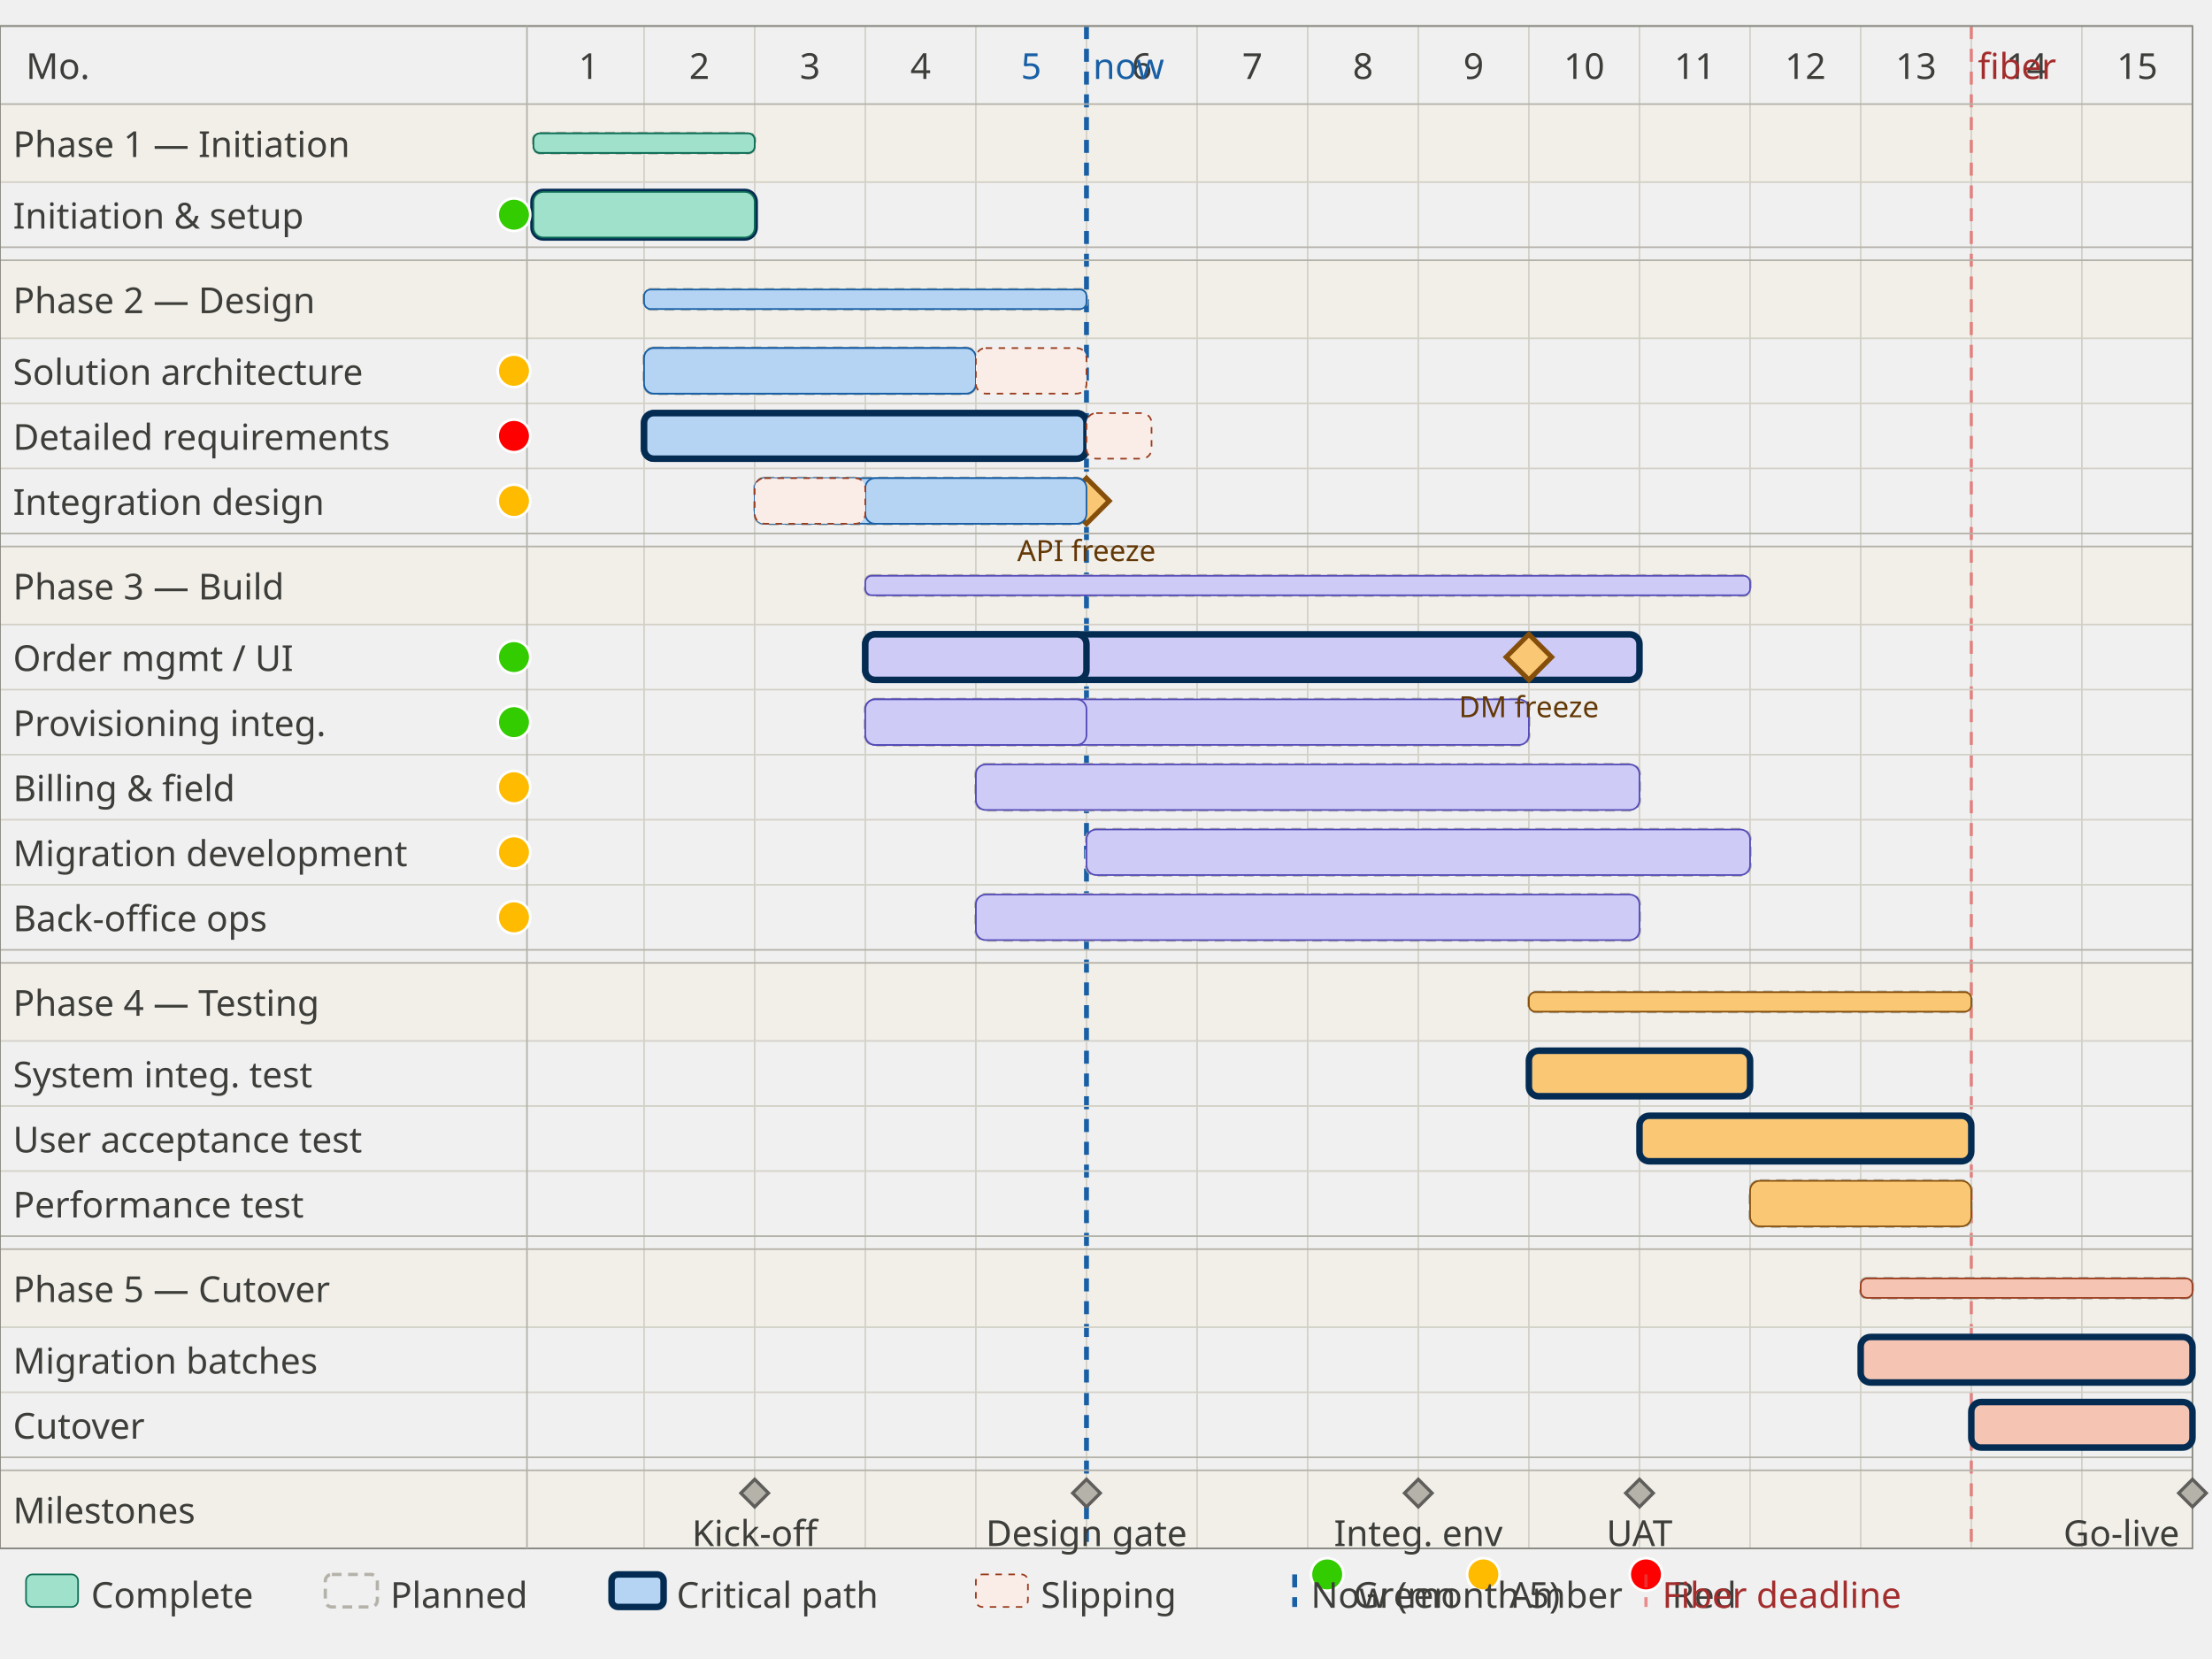
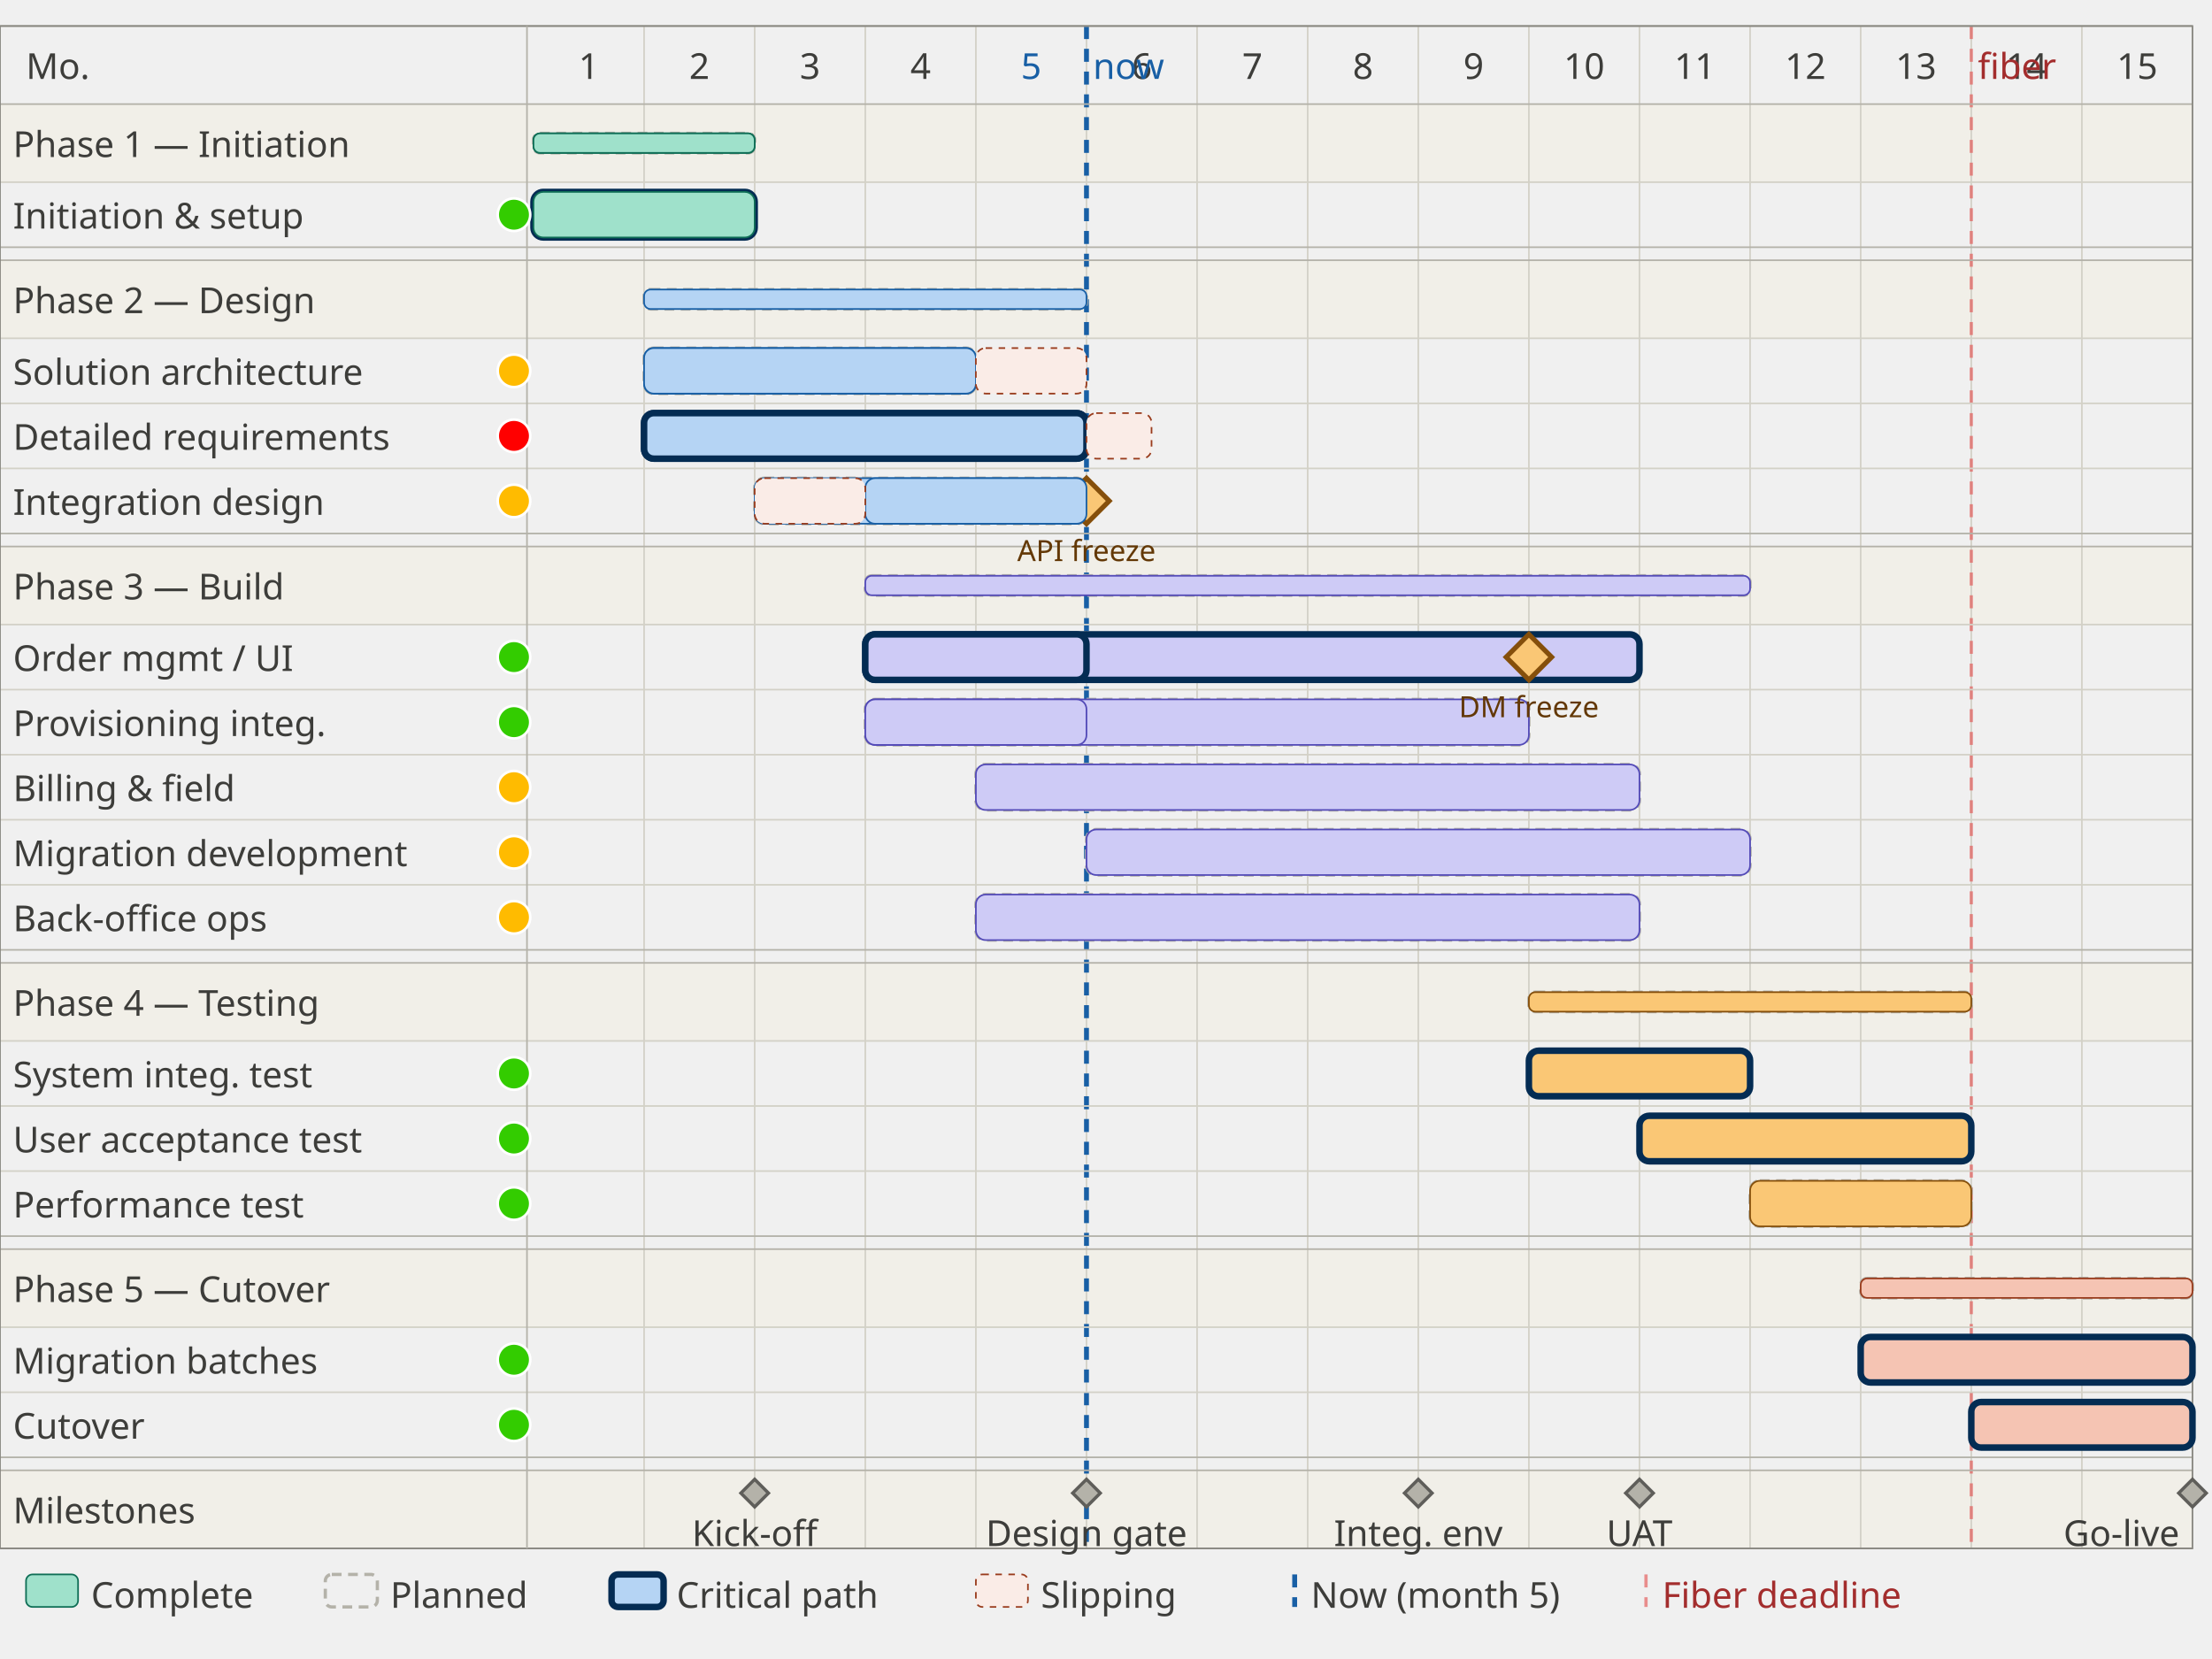
<svg xmlns="http://www.w3.org/2000/svg" width="100%" viewBox="0 0 680 510" style="font-family:sans-serif">
  <defs>
    <style>
  .label  { font-size:11px; fill:#3d3d3a; }
  .danger { fill:#A32D2D; font-size:11px; }
  .grid      { stroke:#D3D1C7; stroke-width:0.5; }
  .grid-sec  { stroke:#B4B2A9; stroke-width:0.5; }
  .border    { stroke:#888780; stroke-width:0.5; fill:none; }
  .today     { stroke:#185FA5; stroke-width:1.5; stroke-dasharray:4 3; }
  .deadline  { stroke:#E24B4A; stroke-width:1; stroke-dasharray:4 3; opacity:0.6; }
  .diamond   { fill:#B4B2A9; stroke:#5F5E5A; stroke-width:1; }
  .row-bg    { fill:#F1EFE8; }
  .ph-teal   { fill:#9FE1CB; stroke:#0F6E56; stroke-width:0.5; }
  .ph-blue   { fill:#B5D4F4; stroke:#185FA5; stroke-width:0.5; }
  .ph-purple { fill:#CECBF6; stroke:#534AB7; stroke-width:0.5; }
  .ph-amber  { fill:#FAC775; stroke:#854F0B; stroke-width:0.5; }
  .ph-coral  { fill:#F5C4B3; stroke:#993C1D; stroke-width:0.5; }
  .planned   { fill:none; stroke:#B4B2A9; stroke-width:1; stroke-dasharray:3 2; }
  .act-teal   { fill:#9FE1CB; stroke:#0F6E56; stroke-width:0.5; }
  .act-blue   { fill:#B5D4F4; stroke:#185FA5; stroke-width:0.5; }
  .act-purple { fill:#CECBF6; stroke:#534AB7; stroke-width:0.5; }
  .slip       { fill:#FAECE7; stroke:#993C1D; stroke-width:0.5; stroke-dasharray:2 2; }
</style>
    <marker id="cparrow" viewBox="0 0 8 8" refX="7" refY="4" markerWidth="5" markerHeight="5" orient="auto-start-reverse">
      <path d="M1 1L7 4L1 7" fill="none" stroke="#042C53" stroke-width="1.5" stroke-linecap="round" stroke-linejoin="round" />
    </marker>
  </defs>
  <rect x="0" y="32" width="674" height="24" class="row-bg" />
  <rect x="0" y="80" width="674" height="24" class="row-bg" />
  <rect x="0" y="168" width="674" height="24" class="row-bg" />
  <rect x="0" y="296" width="674" height="24" class="row-bg" />
  <rect x="0" y="384" width="674" height="24" class="row-bg" />
  <rect x="0" y="452" width="674" height="24" class="row-bg" />
  <line x1="198" y1="8" x2="198" y2="476" class="grid" />
  <line x1="232" y1="8" x2="232" y2="476" class="grid" />
  <line x1="266" y1="8" x2="266" y2="476" class="grid" />
  <line x1="300" y1="8" x2="300" y2="476" class="grid" />
  <line x1="334" y1="8" x2="334" y2="476" class="grid" />
  <line x1="368" y1="8" x2="368" y2="476" class="grid" />
  <line x1="402" y1="8" x2="402" y2="476" class="grid" />
  <line x1="436" y1="8" x2="436" y2="476" class="grid" />
  <line x1="470" y1="8" x2="470" y2="476" class="grid" />
  <line x1="504" y1="8" x2="504" y2="476" class="grid" />
  <line x1="538" y1="8" x2="538" y2="476" class="grid" />
  <line x1="572" y1="8" x2="572" y2="476" class="grid" />
  <line x1="606" y1="8" x2="606" y2="476" class="grid" />
  <line x1="640" y1="8" x2="640" y2="476" class="grid" />
  <line x1="606" y1="8" x2="606" y2="476" class="deadline" />
  <line x1="334" y1="8" x2="334" y2="476" class="today" />
  <line x1="0" y1="8" x2="674" y2="8" class="grid-sec" />
  <line x1="0" y1="32" x2="674" y2="32" class="grid-sec" />
  <line x1="0" y1="56" x2="674" y2="56" class="grid" />
  <line x1="0" y1="76" x2="674" y2="76" class="grid-sec" />
  <line x1="0" y1="80" x2="674" y2="80" class="grid-sec" />
  <line x1="0" y1="104" x2="674" y2="104" class="grid" />
  <line x1="0" y1="124" x2="674" y2="124" class="grid" />
  <line x1="0" y1="144" x2="674" y2="144" class="grid" />
  <line x1="0" y1="164" x2="674" y2="164" class="grid-sec" />
  <line x1="0" y1="168" x2="674" y2="168" class="grid-sec" />
  <line x1="0" y1="192" x2="674" y2="192" class="grid" />
  <line x1="0" y1="212" x2="674" y2="212" class="grid" />
  <line x1="0" y1="232" x2="674" y2="232" class="grid" />
  <line x1="0" y1="252" x2="674" y2="252" class="grid" />
  <line x1="0" y1="272" x2="674" y2="272" class="grid" />
  <line x1="0" y1="292" x2="674" y2="292" class="grid-sec" />
  <line x1="0" y1="296" x2="674" y2="296" class="grid-sec" />
  <line x1="0" y1="320" x2="674" y2="320" class="grid" />
  <line x1="0" y1="340" x2="674" y2="340" class="grid" />
  <line x1="0" y1="360" x2="674" y2="360" class="grid" />
  <line x1="0" y1="380" x2="674" y2="380" class="grid-sec" />
  <line x1="0" y1="384" x2="674" y2="384" class="grid-sec" />
  <line x1="0" y1="408" x2="674" y2="408" class="grid" />
  <line x1="0" y1="428" x2="674" y2="428" class="grid" />
  <line x1="0" y1="448" x2="674" y2="448" class="grid-sec" />
  <line x1="0" y1="452" x2="674" y2="452" class="grid-sec" />
  <line x1="0" y1="476" x2="674" y2="476" class="grid-sec" />
  <rect x="0" y="8" width="674" height="468" class="border" />
  <line x1="162" y1="8" x2="162" y2="476" class="grid-sec" />
  <text class="label" x="8" y="20" dominant-baseline="central">Mo.</text>
  <text class="label" x="181" y="20" text-anchor="middle" dominant-baseline="central">1</text>
  <text class="label" x="215" y="20" text-anchor="middle" dominant-baseline="central">2</text>
  <text class="label" x="249" y="20" text-anchor="middle" dominant-baseline="central">3</text>
  <text class="label" x="283" y="20" text-anchor="middle" dominant-baseline="central">4</text>
  <text class="label" x="317" y="20" text-anchor="middle" dominant-baseline="central" style="font-weight:500;fill:#185FA5">5</text>
  <text class="label" x="351" y="20" text-anchor="middle" dominant-baseline="central">6</text>
  <text class="label" x="385" y="20" text-anchor="middle" dominant-baseline="central">7</text>
  <text class="label" x="419" y="20" text-anchor="middle" dominant-baseline="central">8</text>
  <text class="label" x="453" y="20" text-anchor="middle" dominant-baseline="central">9</text>
  <text class="label" x="487" y="20" text-anchor="middle" dominant-baseline="central">10</text>
  <text class="label" x="521" y="20" text-anchor="middle" dominant-baseline="central">11</text>
  <text class="label" x="555" y="20" text-anchor="middle" dominant-baseline="central">12</text>
  <text class="label" x="589" y="20" text-anchor="middle" dominant-baseline="central">13</text>
  <text class="label" x="623" y="20" text-anchor="middle" dominant-baseline="central">14</text>
  <text class="label" x="657" y="20" text-anchor="middle" dominant-baseline="central">15</text>
  <text class="label" x="4" y="44" dominant-baseline="central">Phase 1 — Initiation</text>
  <text class="label" x="4" y="92" dominant-baseline="central">Phase 2 — Design</text>
  <text class="label" x="4" y="180" dominant-baseline="central">Phase 3 — Build</text>
  <text class="label" x="4" y="308" dominant-baseline="central">Phase 4 — Testing</text>
  <text class="label" x="4" y="396" dominant-baseline="central">Phase 5 — Cutover</text>
  <text class="label" x="4" y="464" dominant-baseline="central">Milestones</text>
  <text class="label" x="4" y="66" dominant-baseline="central">Initiation &amp; setup</text>
  <text class="label" x="4" y="114" dominant-baseline="central">Solution architecture</text>
  <text class="label" x="4" y="134" dominant-baseline="central">Detailed requirements</text>
  <text class="label" x="4" y="154" dominant-baseline="central">Integration design</text>
  <text class="label" x="4" y="202" dominant-baseline="central">Order mgmt / UI</text>
  <text class="label" x="4" y="222" dominant-baseline="central">Provisioning integ.</text>
  <text class="label" x="4" y="242" dominant-baseline="central">Billing &amp; field</text>
  <text class="label" x="4" y="262" dominant-baseline="central">Migration development</text>
  <text class="label" x="4" y="282" dominant-baseline="central">Back-office ops</text>
  <text class="label" x="4" y="330" dominant-baseline="central">System integ. test</text>
  <text class="label" x="4" y="350" dominant-baseline="central">User acceptance test</text>
  <text class="label" x="4" y="370" dominant-baseline="central">Performance test</text>
  <text class="label" x="4" y="418" dominant-baseline="central">Migration batches</text>
  <text class="label" x="4" y="438" dominant-baseline="central">Cutover</text>
  <rect x="164" y="41" width="68" height="6" rx="2" class="planned" />
  <rect x="164" y="59" width="68" height="14" rx="3" class="planned" />
  <rect x="198" y="89" width="136" height="6" rx="2" class="planned" />
  <rect x="198" y="107" width="102" height="14" rx="3" class="planned" />
  <rect x="198" y="127" width="136" height="14" rx="3" class="planned" />
  <rect x="232" y="147" width="102" height="14" rx="3" class="planned" />
  <rect x="266" y="177" width="272" height="6" rx="2" class="planned" />
  <rect x="266" y="195" width="238" height="14" rx="3" class="planned" />
  <rect x="266" y="215" width="204" height="14" rx="3" class="planned" />
  <rect x="300" y="235" width="204" height="14" rx="3" class="planned" />
  <rect x="334" y="255" width="204" height="14" rx="3" class="planned" />
  <rect x="300" y="275" width="204" height="14" rx="3" class="planned" />
  <rect x="470" y="305" width="136" height="6" rx="2" class="planned" />
  <rect x="470" y="323" width="68" height="14" rx="3" class="planned" />
  <rect x="504" y="343" width="102" height="14" rx="3" class="planned" />
  <rect x="538" y="363" width="68" height="14" rx="3" class="planned" />
  <rect x="572" y="393" width="102" height="6" rx="2" class="planned" />
  <rect x="572" y="411" width="102" height="14" rx="3" class="planned" />
  <rect x="606" y="431" width="68" height="14" rx="3" class="planned" />
  <rect x="164" y="41" width="68" height="6" rx="2" class="ph-teal" />
  <rect x="198" y="89" width="136" height="6" rx="2" class="ph-blue" />
  <rect x="266" y="177" width="272" height="6" rx="2" class="ph-purple" />
  <rect x="470" y="305" width="136" height="6" rx="2" class="ph-amber" />
  <rect x="572" y="393" width="102" height="6" rx="2" class="ph-coral" />
  <rect x="198" y="107" width="102" height="14" rx="3" class="ph-blue" />
  <rect x="232" y="147" width="102" height="14" rx="3" class="ph-blue" />
  <rect x="266" y="215" width="204" height="14" rx="3" class="ph-purple" />
  <rect x="300" y="235" width="204" height="14" rx="3" class="ph-purple" />
  <rect x="334" y="255" width="204" height="14" rx="3" class="ph-purple" />
  <rect x="300" y="275" width="204" height="14" rx="3" class="ph-purple" />
  <rect x="538" y="363" width="68" height="14" rx="3" class="ph-amber" />
  <rect x="164" y="59" width="68" height="14" rx="3" style="fill:#9FE1CB; stroke:#042C53; stroke-width:2" />
  <rect x="198" y="127" width="136" height="14" rx="3" style="fill:#B5D4F4; stroke:#042C53; stroke-width:2" />
  <rect x="266" y="195" width="238" height="14" rx="3" style="fill:#CECBF6; stroke:#042C53; stroke-width:2" />
  <rect x="470" y="323" width="68" height="14" rx="3" style="fill:#FAC775; stroke:#042C53; stroke-width:2" />
  <rect x="504" y="343" width="102" height="14" rx="3" style="fill:#FAC775; stroke:#042C53; stroke-width:2" />
  <rect x="572" y="411" width="102" height="14" rx="3" style="fill:#F5C4B3; stroke:#042C53; stroke-width:2" />
  <rect x="606" y="431" width="68" height="14" rx="3" style="fill:#F5C4B3; stroke:#042C53; stroke-width:2" />
  <polygon points="334,147 341,154 334,161 327,154" fill="#FAC775" stroke="#854F0B" stroke-width="1.5" />
  <text style="font-size:9px;fill:#633806" x="334" y="169" text-anchor="middle" dominant-baseline="central">API freeze</text>
  <polygon points="470,195 477,202 470,209 463,202" fill="#FAC775" stroke="#854F0B" stroke-width="1.5" />
  <text style="font-size:9px;fill:#633806" x="470" y="217" text-anchor="middle" dominant-baseline="central">DM freeze</text>
  <circle cx="158" cy="66" r="5" fill="#33CC00" stroke="white" stroke-width="0.8" />
  <circle cx="158" cy="114" r="5" fill="#FFBB00" stroke="white" stroke-width="0.8" />
  <circle cx="158" cy="134" r="5" fill="#FF0000" stroke="white" stroke-width="0.8" />
  <circle cx="158" cy="154" r="5" fill="#FFBB00" stroke="white" stroke-width="0.8" />
  <circle cx="158" cy="202" r="5" fill="#33CC00" stroke="white" stroke-width="0.8" />
  <circle cx="158" cy="222" r="5" fill="#33CC00" stroke="white" stroke-width="0.8" />
  <circle cx="158" cy="242" r="5" fill="#FFBB00" stroke="white" stroke-width="0.8" />
  <circle cx="158" cy="262" r="5" fill="#FFBB00" stroke="white" stroke-width="0.8" />
  <circle cx="158" cy="282" r="5" fill="#FFBB00" stroke="white" stroke-width="0.8" />
-   <circle cx="408" cy="484" r="5" fill="#33CC00" stroke="white" stroke-width="0.8" />
-   <text class="label" x="416" y="490" dominant-baseline="central">Green</text>
-   <circle cx="456" cy="484" r="5" fill="#FFBB00" stroke="white" stroke-width="0.8" />
-   <text class="label" x="464" y="490" dominant-baseline="central">Amber</text>
-   <circle cx="506" cy="484" r="5" fill="#FF0000" stroke="white" stroke-width="0.8" />
-   <text class="label" x="514" y="490" dominant-baseline="central">Red</text>
+   <circle cx="158" cy="330" r="5" fill="#33CC00" stroke="white" stroke-width="0.8" />
+   <circle cx="158" cy="350" r="5" fill="#33CC00" stroke="white" stroke-width="0.8" />
+   <circle cx="158" cy="370" r="5" fill="#33CC00" stroke="white" stroke-width="0.8" />
+   <circle cx="158" cy="418" r="5" fill="#33CC00" stroke="white" stroke-width="0.8" />
+   <circle cx="158" cy="438" r="5" fill="#33CC00" stroke="white" stroke-width="0.8" />
  <rect x="164" y="41" width="68" height="6" rx="2" class="act-teal" />
  <rect x="164" y="59" width="68" height="14" rx="3" class="act-teal" />
  <rect x="198" y="107" width="102" height="14" rx="3" class="act-blue" />
  <rect x="300" y="107" width="34" height="14" rx="3" class="slip" />
  <rect x="198" y="127" width="136" height="14" rx="3" style="fill:#B5D4F4; stroke:#042C53; stroke-width:2" />
  <rect x="334" y="127" width="20" height="14" rx="3" class="slip" />
  <rect x="266" y="147" width="68" height="14" rx="3" class="act-blue" />
  <rect x="232" y="147" width="34" height="14" rx="3" class="slip" />
  <rect x="266" y="195" width="68" height="14" rx="3" style="fill:#CECBF6; stroke:#042C53; stroke-width:2" />
  <rect x="266" y="215" width="68" height="14" rx="3" class="act-purple" />
  <rect x="229" y="456" width="6" height="6" transform="rotate(45 232 459)" class="diamond" />
  <rect x="331" y="456" width="6" height="6" transform="rotate(45 334 459)" class="diamond" />
  <rect x="433" y="456" width="6" height="6" transform="rotate(45 436 459)" class="diamond" />
  <rect x="501" y="456" width="6" height="6" transform="rotate(45 504 459)" class="diamond" />
  <rect x="671" y="456" width="6" height="6" transform="rotate(45 674 459)" class="diamond" />
  <text class="label" x="232" y="471" text-anchor="middle" dominant-baseline="central">Kick-off</text>
  <text class="label" x="334" y="471" text-anchor="middle" dominant-baseline="central">Design gate</text>
  <text class="label" x="436" y="471" text-anchor="middle" dominant-baseline="central">Integ. env</text>
  <text class="label" x="504" y="471" text-anchor="middle" dominant-baseline="central">UAT</text>
  <text class="label" x="670" y="471" text-anchor="end" dominant-baseline="central">Go-live</text>
  <text class="label" x="336" y="20" dominant-baseline="central" style="font-weight:500;fill:#185FA5">now</text>
  <text class="danger" x="608" y="20" dominant-baseline="central">fiber</text>
  <rect x="8" y="484" width="16" height="10" rx="2" class="act-teal" />
  <text class="label" x="28" y="490" dominant-baseline="central">Complete</text>
  <rect x="100" y="484" width="16" height="10" rx="2" style="fill:none;stroke:#B4B2A9;stroke-width:1;stroke-dasharray:3 2" />
  <text class="label" x="120" y="490" dominant-baseline="central">Planned</text>
  <rect x="188" y="484" width="16" height="10" rx="2" style="fill:#B5D4F4; stroke:#042C53; stroke-width:2" />
  <text class="label" x="208" y="490" dominant-baseline="central">Critical path</text>
  <rect x="300" y="484" width="16" height="10" rx="2" class="slip" />
  <text class="label" x="320" y="490" dominant-baseline="central">Slipping</text>
  <line x1="398" y1="484" x2="398" y2="494" style="stroke:#185FA5;stroke-width:1.5;stroke-dasharray:4 3" />
  <text class="label" x="403" y="490" dominant-baseline="central">Now (month 5)</text>
  <line x1="506" y1="484" x2="506" y2="494" class="deadline" />
  <text class="danger" x="511" y="490" dominant-baseline="central">Fiber deadline</text>
</svg>
